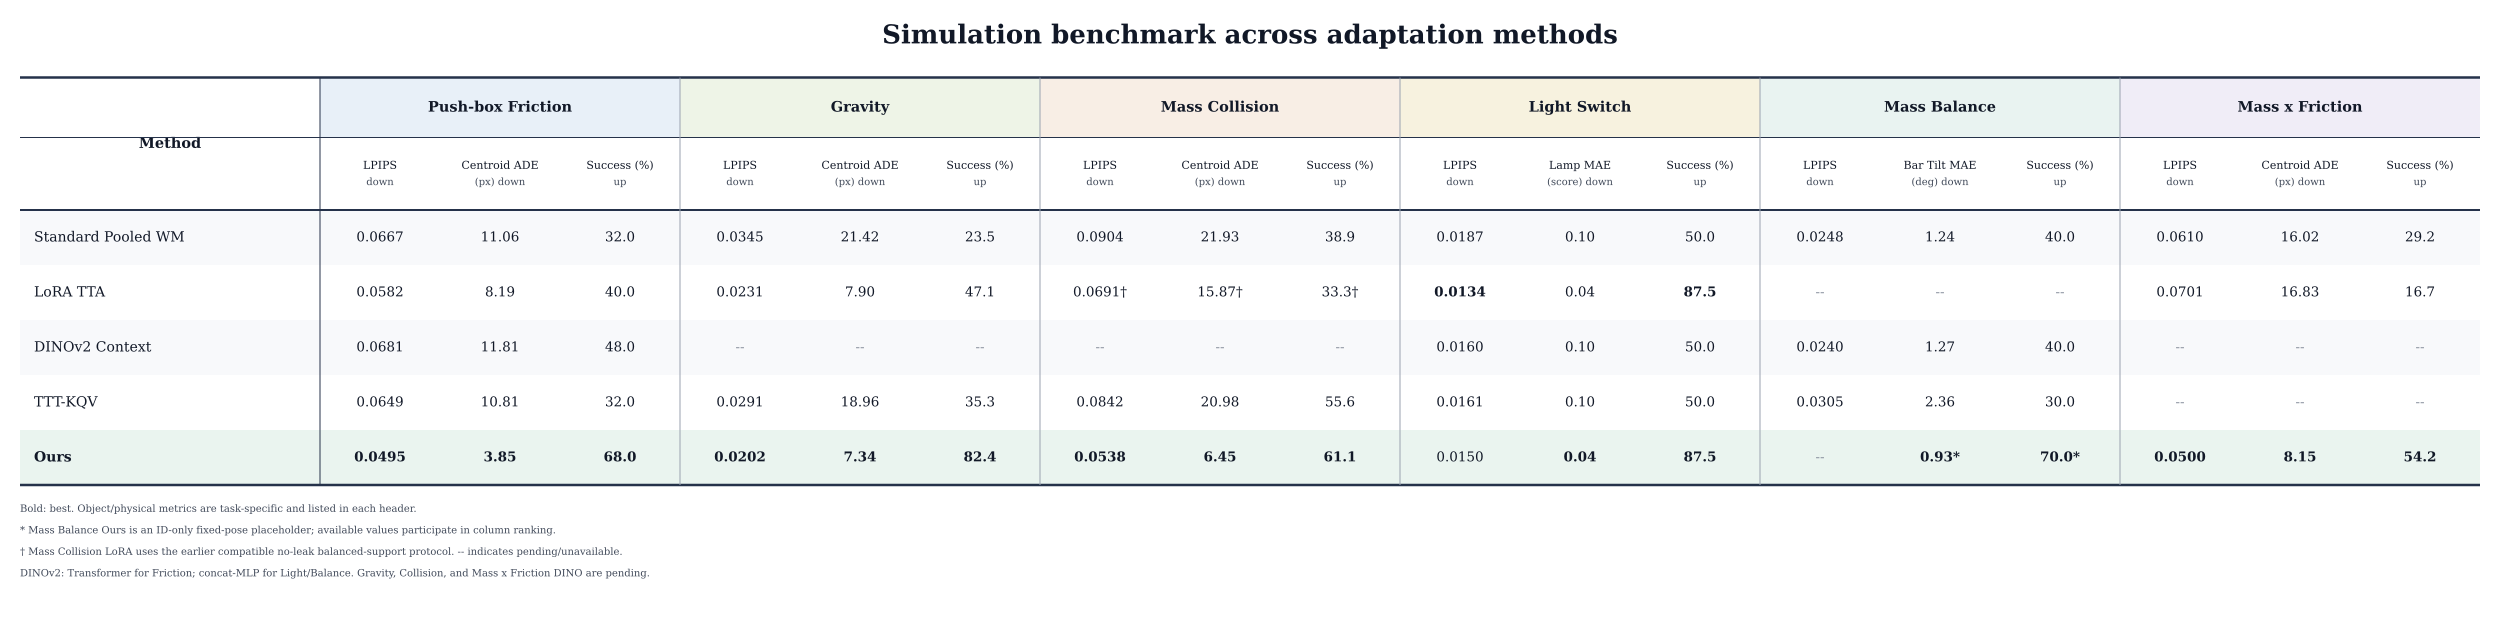
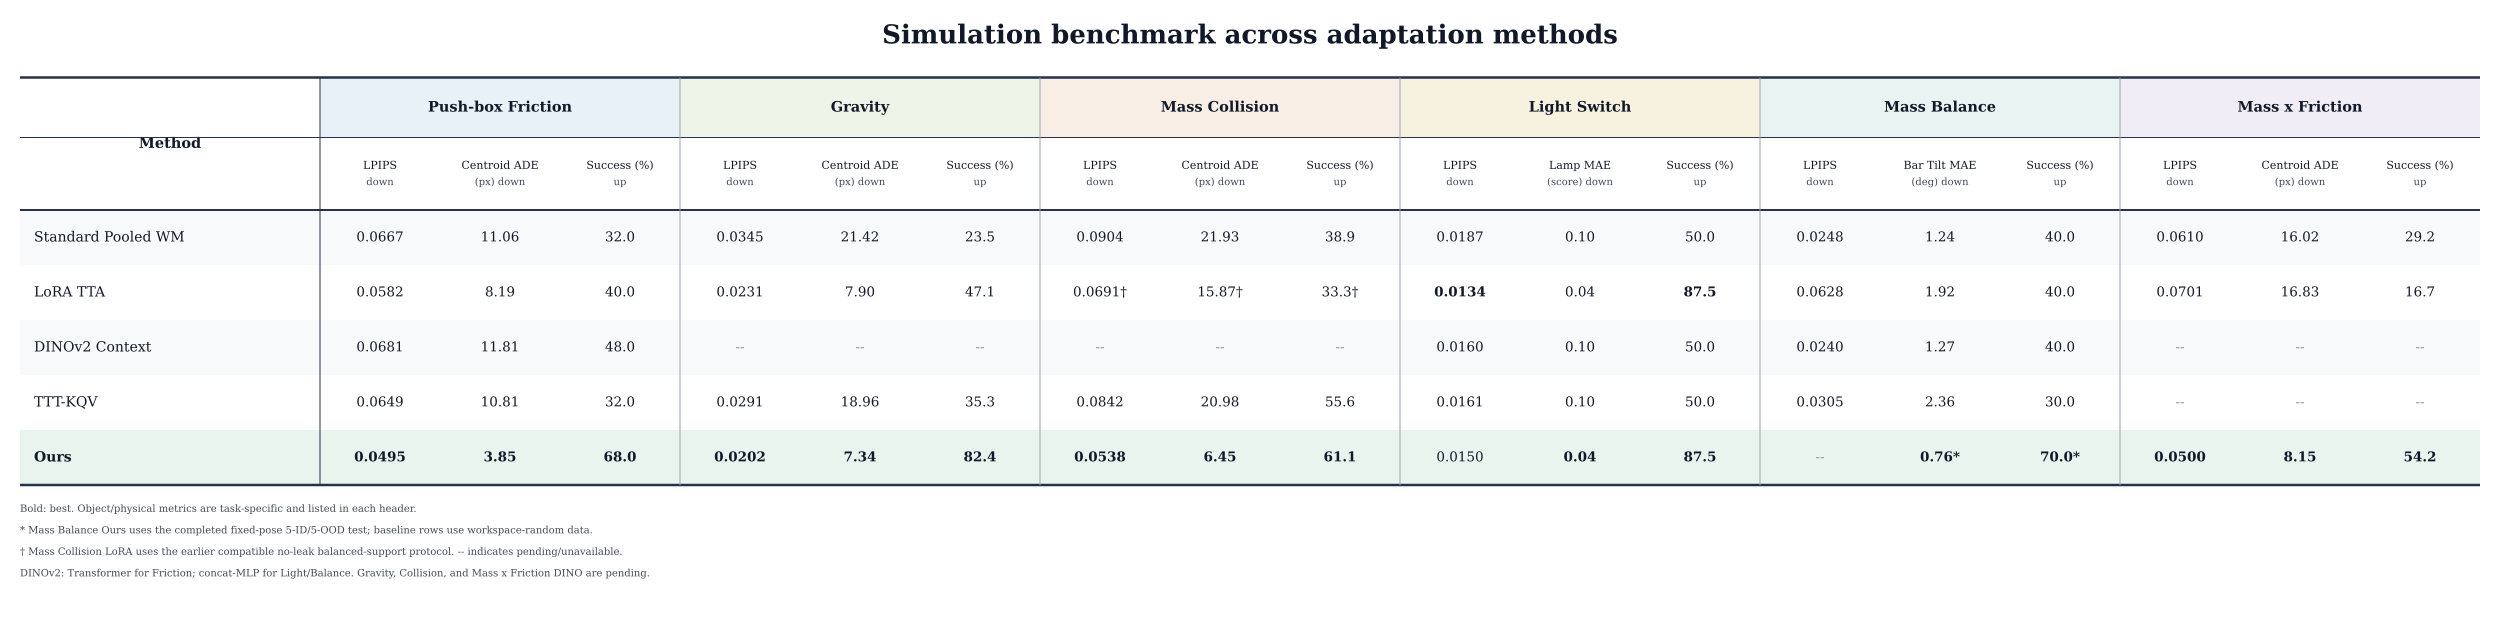
<svg xmlns="http://www.w3.org/2000/svg" width="5000" height="1280" viewBox="0 0 5000 1280">
  <rect width="100%" height="100%" fill="white" />
  <style>text{font-family:"DejaVu Serif",serif;fill:#111827}.bold{font-weight:700}.muted{fill:#8a919e}.note{fill:#3f4858}</style>
  <text x="2500.0" y="72.0" text-anchor="middle" dominant-baseline="middle" font-size="52" class="bold">Simulation benchmark across adaptation methods</text>
  <text x="340.0" y="287.5" text-anchor="middle" dominant-baseline="middle" font-size="29" class="bold">Method</text>
  <rect x="640.0" y="155" width="720.0" height="120" fill="#e8f0f8" />
  <text x="1000.0" y="215.0" text-anchor="middle" dominant-baseline="middle" font-size="29" class="bold">Push-box Friction</text>
  <text x="760.0" y="331.5" text-anchor="middle" dominant-baseline="middle" font-size="22" class="">LPIPS</text>
  <text x="760.0" y="364.5" text-anchor="middle" dominant-baseline="middle" font-size="20" class="note">down</text>
  <text x="1000.0" y="331.5" text-anchor="middle" dominant-baseline="middle" font-size="22" class="">Centroid ADE</text>
  <text x="1000.0" y="364.5" text-anchor="middle" dominant-baseline="middle" font-size="20" class="note">(px) down</text>
  <text x="1240.0" y="331.5" text-anchor="middle" dominant-baseline="middle" font-size="22" class="">Success (%)</text>
  <text x="1240.0" y="364.5" text-anchor="middle" dominant-baseline="middle" font-size="20" class="note">up</text>
  <rect x="1360.0" y="155" width="720.0" height="120" fill="#eef4e7" />
  <text x="1720.0" y="215.0" text-anchor="middle" dominant-baseline="middle" font-size="29" class="bold">Gravity</text>
  <text x="1480.0" y="331.5" text-anchor="middle" dominant-baseline="middle" font-size="22" class="">LPIPS</text>
  <text x="1480.0" y="364.5" text-anchor="middle" dominant-baseline="middle" font-size="20" class="note">down</text>
  <text x="1720.0" y="331.5" text-anchor="middle" dominant-baseline="middle" font-size="22" class="">Centroid ADE</text>
  <text x="1720.0" y="364.5" text-anchor="middle" dominant-baseline="middle" font-size="20" class="note">(px) down</text>
  <text x="1960.0" y="331.5" text-anchor="middle" dominant-baseline="middle" font-size="22" class="">Success (%)</text>
  <text x="1960.0" y="364.5" text-anchor="middle" dominant-baseline="middle" font-size="20" class="note">up</text>
  <rect x="2080.0" y="155" width="720.0" height="120" fill="#f8eee5" />
  <text x="2440.0" y="215.0" text-anchor="middle" dominant-baseline="middle" font-size="29" class="bold">Mass Collision</text>
  <text x="2200.0" y="331.5" text-anchor="middle" dominant-baseline="middle" font-size="22" class="">LPIPS</text>
  <text x="2200.0" y="364.5" text-anchor="middle" dominant-baseline="middle" font-size="20" class="note">down</text>
  <text x="2440.0" y="331.5" text-anchor="middle" dominant-baseline="middle" font-size="22" class="">Centroid ADE</text>
  <text x="2440.0" y="364.5" text-anchor="middle" dominant-baseline="middle" font-size="20" class="note">(px) down</text>
  <text x="2680.0" y="331.5" text-anchor="middle" dominant-baseline="middle" font-size="22" class="">Success (%)</text>
  <text x="2680.0" y="364.5" text-anchor="middle" dominant-baseline="middle" font-size="20" class="note">up</text>
  <rect x="2800.0" y="155" width="720.0" height="120" fill="#f7f2df" />
  <text x="3160.0" y="215.0" text-anchor="middle" dominant-baseline="middle" font-size="29" class="bold">Light Switch</text>
  <text x="2920.0" y="331.5" text-anchor="middle" dominant-baseline="middle" font-size="22" class="">LPIPS</text>
  <text x="2920.0" y="364.5" text-anchor="middle" dominant-baseline="middle" font-size="20" class="note">down</text>
  <text x="3160.0" y="331.5" text-anchor="middle" dominant-baseline="middle" font-size="22" class="">Lamp MAE</text>
  <text x="3160.0" y="364.5" text-anchor="middle" dominant-baseline="middle" font-size="20" class="note">(score) down</text>
  <text x="3400.0" y="331.5" text-anchor="middle" dominant-baseline="middle" font-size="22" class="">Success (%)</text>
  <text x="3400.0" y="364.5" text-anchor="middle" dominant-baseline="middle" font-size="20" class="note">up</text>
  <rect x="3520.0" y="155" width="720.0" height="120" fill="#e9f3f1" />
  <text x="3880.0" y="215.0" text-anchor="middle" dominant-baseline="middle" font-size="29" class="bold">Mass Balance</text>
  <text x="3640.0" y="331.5" text-anchor="middle" dominant-baseline="middle" font-size="22" class="">LPIPS</text>
  <text x="3640.0" y="364.5" text-anchor="middle" dominant-baseline="middle" font-size="20" class="note">down</text>
  <text x="3880.0" y="331.5" text-anchor="middle" dominant-baseline="middle" font-size="22" class="">Bar Tilt MAE</text>
  <text x="3880.0" y="364.5" text-anchor="middle" dominant-baseline="middle" font-size="20" class="note">(deg) down</text>
  <text x="4120.0" y="331.5" text-anchor="middle" dominant-baseline="middle" font-size="22" class="">Success (%)</text>
  <text x="4120.0" y="364.5" text-anchor="middle" dominant-baseline="middle" font-size="20" class="note">up</text>
  <rect x="4240.0" y="155" width="720.0" height="120" fill="#f0edf7" />
  <text x="4600.0" y="215.0" text-anchor="middle" dominant-baseline="middle" font-size="29" class="bold">Mass x Friction</text>
  <text x="4360.0" y="331.5" text-anchor="middle" dominant-baseline="middle" font-size="22" class="">LPIPS</text>
  <text x="4360.0" y="364.5" text-anchor="middle" dominant-baseline="middle" font-size="20" class="note">down</text>
  <text x="4600.0" y="331.5" text-anchor="middle" dominant-baseline="middle" font-size="22" class="">Centroid ADE</text>
  <text x="4600.0" y="364.5" text-anchor="middle" dominant-baseline="middle" font-size="20" class="note">(px) down</text>
  <text x="4840.0" y="331.5" text-anchor="middle" dominant-baseline="middle" font-size="22" class="">Success (%)</text>
  <text x="4840.0" y="364.5" text-anchor="middle" dominant-baseline="middle" font-size="20" class="note">up</text>
  <rect x="40" y="420" width="4920" height="110" fill="#f8f9fb" />
  <text x="68.0" y="475.0" text-anchor="start" dominant-baseline="middle" font-size="28" class="">Standard Pooled WM</text>
  <text x="760.0" y="475.0" text-anchor="middle" dominant-baseline="middle" font-size="27" class="">0.0667</text>
  <text x="1000.0" y="475.0" text-anchor="middle" dominant-baseline="middle" font-size="27" class="">11.06</text>
  <text x="1240.0" y="475.0" text-anchor="middle" dominant-baseline="middle" font-size="27" class="">32.0</text>
  <text x="1480.0" y="475.0" text-anchor="middle" dominant-baseline="middle" font-size="27" class="">0.0345</text>
  <text x="1720.0" y="475.0" text-anchor="middle" dominant-baseline="middle" font-size="27" class="">21.42</text>
  <text x="1960.0" y="475.0" text-anchor="middle" dominant-baseline="middle" font-size="27" class="">23.5</text>
  <text x="2200.0" y="475.0" text-anchor="middle" dominant-baseline="middle" font-size="27" class="">0.0904</text>
  <text x="2440.0" y="475.0" text-anchor="middle" dominant-baseline="middle" font-size="27" class="">21.93</text>
  <text x="2680.0" y="475.0" text-anchor="middle" dominant-baseline="middle" font-size="27" class="">38.9</text>
  <text x="2920.0" y="475.0" text-anchor="middle" dominant-baseline="middle" font-size="27" class="">0.0187</text>
  <text x="3160.0" y="475.0" text-anchor="middle" dominant-baseline="middle" font-size="27" class="">0.10</text>
  <text x="3400.0" y="475.0" text-anchor="middle" dominant-baseline="middle" font-size="27" class="">50.0</text>
  <text x="3640.0" y="475.0" text-anchor="middle" dominant-baseline="middle" font-size="27" class="">0.0248</text>
  <text x="3880.0" y="475.0" text-anchor="middle" dominant-baseline="middle" font-size="27" class="">1.24</text>
  <text x="4120.0" y="475.0" text-anchor="middle" dominant-baseline="middle" font-size="27" class="">40.0</text>
  <text x="4360.0" y="475.0" text-anchor="middle" dominant-baseline="middle" font-size="27" class="">0.0610</text>
  <text x="4600.0" y="475.0" text-anchor="middle" dominant-baseline="middle" font-size="27" class="">16.02</text>
  <text x="4840.0" y="475.0" text-anchor="middle" dominant-baseline="middle" font-size="27" class="">29.2</text>
  <rect x="40" y="530" width="4920" height="110" fill="white" />
  <text x="68.0" y="585.0" text-anchor="start" dominant-baseline="middle" font-size="28" class="">LoRA TTA</text>
  <text x="760.0" y="585.0" text-anchor="middle" dominant-baseline="middle" font-size="27" class="">0.0582</text>
  <text x="1000.0" y="585.0" text-anchor="middle" dominant-baseline="middle" font-size="27" class="">8.19</text>
  <text x="1240.0" y="585.0" text-anchor="middle" dominant-baseline="middle" font-size="27" class="">40.0</text>
  <text x="1480.0" y="585.0" text-anchor="middle" dominant-baseline="middle" font-size="27" class="">0.0231</text>
  <text x="1720.0" y="585.0" text-anchor="middle" dominant-baseline="middle" font-size="27" class="">7.90</text>
  <text x="1960.0" y="585.0" text-anchor="middle" dominant-baseline="middle" font-size="27" class="">47.1</text>
  <text x="2200.0" y="585.0" text-anchor="middle" dominant-baseline="middle" font-size="27" class="">0.0691†</text>
  <text x="2440.0" y="585.0" text-anchor="middle" dominant-baseline="middle" font-size="27" class="">15.87†</text>
  <text x="2680.0" y="585.0" text-anchor="middle" dominant-baseline="middle" font-size="27" class="">33.3†</text>
  <text x="2920.0" y="585.0" text-anchor="middle" dominant-baseline="middle" font-size="27" class="bold">0.0134</text>
  <text x="3160.0" y="585.0" text-anchor="middle" dominant-baseline="middle" font-size="27" class="">0.04</text>
  <text x="3400.0" y="585.0" text-anchor="middle" dominant-baseline="middle" font-size="27" class="bold">87.5</text>
-   <text x="3640.0" y="585.0" text-anchor="middle" dominant-baseline="middle" font-size="27" class="muted">--</text>
-   <text x="3880.0" y="585.0" text-anchor="middle" dominant-baseline="middle" font-size="27" class="muted">--</text>
-   <text x="4120.0" y="585.0" text-anchor="middle" dominant-baseline="middle" font-size="27" class="muted">--</text>
+   <text x="3640.0" y="585.0" text-anchor="middle" dominant-baseline="middle" font-size="27" class="">0.0628</text>
+   <text x="3880.0" y="585.0" text-anchor="middle" dominant-baseline="middle" font-size="27" class="">1.92</text>
+   <text x="4120.0" y="585.0" text-anchor="middle" dominant-baseline="middle" font-size="27" class="">40.0</text>
  <text x="4360.0" y="585.0" text-anchor="middle" dominant-baseline="middle" font-size="27" class="">0.0701</text>
  <text x="4600.0" y="585.0" text-anchor="middle" dominant-baseline="middle" font-size="27" class="">16.83</text>
  <text x="4840.0" y="585.0" text-anchor="middle" dominant-baseline="middle" font-size="27" class="">16.7</text>
  <rect x="40" y="640" width="4920" height="110" fill="#f8f9fb" />
  <text x="68.0" y="695.0" text-anchor="start" dominant-baseline="middle" font-size="28" class="">DINOv2 Context</text>
  <text x="760.0" y="695.0" text-anchor="middle" dominant-baseline="middle" font-size="27" class="">0.0681</text>
  <text x="1000.0" y="695.0" text-anchor="middle" dominant-baseline="middle" font-size="27" class="">11.81</text>
  <text x="1240.0" y="695.0" text-anchor="middle" dominant-baseline="middle" font-size="27" class="">48.0</text>
  <text x="1480.0" y="695.0" text-anchor="middle" dominant-baseline="middle" font-size="27" class="muted">--</text>
  <text x="1720.0" y="695.0" text-anchor="middle" dominant-baseline="middle" font-size="27" class="muted">--</text>
  <text x="1960.0" y="695.0" text-anchor="middle" dominant-baseline="middle" font-size="27" class="muted">--</text>
  <text x="2200.0" y="695.0" text-anchor="middle" dominant-baseline="middle" font-size="27" class="muted">--</text>
  <text x="2440.0" y="695.0" text-anchor="middle" dominant-baseline="middle" font-size="27" class="muted">--</text>
  <text x="2680.0" y="695.0" text-anchor="middle" dominant-baseline="middle" font-size="27" class="muted">--</text>
  <text x="2920.0" y="695.0" text-anchor="middle" dominant-baseline="middle" font-size="27" class="">0.0160</text>
  <text x="3160.0" y="695.0" text-anchor="middle" dominant-baseline="middle" font-size="27" class="">0.10</text>
  <text x="3400.0" y="695.0" text-anchor="middle" dominant-baseline="middle" font-size="27" class="">50.0</text>
  <text x="3640.0" y="695.0" text-anchor="middle" dominant-baseline="middle" font-size="27" class="">0.0240</text>
  <text x="3880.0" y="695.0" text-anchor="middle" dominant-baseline="middle" font-size="27" class="">1.27</text>
  <text x="4120.0" y="695.0" text-anchor="middle" dominant-baseline="middle" font-size="27" class="">40.0</text>
  <text x="4360.0" y="695.0" text-anchor="middle" dominant-baseline="middle" font-size="27" class="muted">--</text>
  <text x="4600.0" y="695.0" text-anchor="middle" dominant-baseline="middle" font-size="27" class="muted">--</text>
  <text x="4840.0" y="695.0" text-anchor="middle" dominant-baseline="middle" font-size="27" class="muted">--</text>
  <rect x="40" y="750" width="4920" height="110" fill="white" />
  <text x="68.0" y="805.0" text-anchor="start" dominant-baseline="middle" font-size="28" class="">TTT-KQV</text>
  <text x="760.0" y="805.0" text-anchor="middle" dominant-baseline="middle" font-size="27" class="">0.0649</text>
  <text x="1000.0" y="805.0" text-anchor="middle" dominant-baseline="middle" font-size="27" class="">10.81</text>
  <text x="1240.0" y="805.0" text-anchor="middle" dominant-baseline="middle" font-size="27" class="">32.0</text>
  <text x="1480.0" y="805.0" text-anchor="middle" dominant-baseline="middle" font-size="27" class="">0.0291</text>
  <text x="1720.0" y="805.0" text-anchor="middle" dominant-baseline="middle" font-size="27" class="">18.96</text>
  <text x="1960.0" y="805.0" text-anchor="middle" dominant-baseline="middle" font-size="27" class="">35.3</text>
  <text x="2200.0" y="805.0" text-anchor="middle" dominant-baseline="middle" font-size="27" class="">0.0842</text>
  <text x="2440.0" y="805.0" text-anchor="middle" dominant-baseline="middle" font-size="27" class="">20.98</text>
  <text x="2680.0" y="805.0" text-anchor="middle" dominant-baseline="middle" font-size="27" class="">55.6</text>
  <text x="2920.0" y="805.0" text-anchor="middle" dominant-baseline="middle" font-size="27" class="">0.0161</text>
  <text x="3160.0" y="805.0" text-anchor="middle" dominant-baseline="middle" font-size="27" class="">0.10</text>
  <text x="3400.0" y="805.0" text-anchor="middle" dominant-baseline="middle" font-size="27" class="">50.0</text>
  <text x="3640.0" y="805.0" text-anchor="middle" dominant-baseline="middle" font-size="27" class="">0.0305</text>
  <text x="3880.0" y="805.0" text-anchor="middle" dominant-baseline="middle" font-size="27" class="">2.36</text>
  <text x="4120.0" y="805.0" text-anchor="middle" dominant-baseline="middle" font-size="27" class="">30.0</text>
  <text x="4360.0" y="805.0" text-anchor="middle" dominant-baseline="middle" font-size="27" class="muted">--</text>
  <text x="4600.0" y="805.0" text-anchor="middle" dominant-baseline="middle" font-size="27" class="muted">--</text>
  <text x="4840.0" y="805.0" text-anchor="middle" dominant-baseline="middle" font-size="27" class="muted">--</text>
  <rect x="40" y="860" width="4920" height="110" fill="#eaf4ef" />
  <text x="68.0" y="915.0" text-anchor="start" dominant-baseline="middle" font-size="28" class="bold">Ours</text>
  <text x="760.0" y="915.0" text-anchor="middle" dominant-baseline="middle" font-size="27" class="bold">0.0495</text>
  <text x="1000.0" y="915.0" text-anchor="middle" dominant-baseline="middle" font-size="27" class="bold">3.85</text>
  <text x="1240.0" y="915.0" text-anchor="middle" dominant-baseline="middle" font-size="27" class="bold">68.0</text>
  <text x="1480.0" y="915.0" text-anchor="middle" dominant-baseline="middle" font-size="27" class="bold">0.0202</text>
  <text x="1720.0" y="915.0" text-anchor="middle" dominant-baseline="middle" font-size="27" class="bold">7.34</text>
  <text x="1960.0" y="915.0" text-anchor="middle" dominant-baseline="middle" font-size="27" class="bold">82.4</text>
  <text x="2200.0" y="915.0" text-anchor="middle" dominant-baseline="middle" font-size="27" class="bold">0.0538</text>
  <text x="2440.0" y="915.0" text-anchor="middle" dominant-baseline="middle" font-size="27" class="bold">6.45</text>
  <text x="2680.0" y="915.0" text-anchor="middle" dominant-baseline="middle" font-size="27" class="bold">61.1</text>
  <text x="2920.0" y="915.0" text-anchor="middle" dominant-baseline="middle" font-size="27" class="">0.0150</text>
  <text x="3160.0" y="915.0" text-anchor="middle" dominant-baseline="middle" font-size="27" class="bold">0.04</text>
  <text x="3400.0" y="915.0" text-anchor="middle" dominant-baseline="middle" font-size="27" class="bold">87.5</text>
  <text x="3640.0" y="915.0" text-anchor="middle" dominant-baseline="middle" font-size="27" class="muted">--</text>
-   <text x="3880.0" y="915.0" text-anchor="middle" dominant-baseline="middle" font-size="27" class="bold">0.93*</text>
+   <text x="3880.0" y="915.0" text-anchor="middle" dominant-baseline="middle" font-size="27" class="bold">0.76*</text>
  <text x="4120.0" y="915.0" text-anchor="middle" dominant-baseline="middle" font-size="27" class="bold">70.0*</text>
  <text x="4360.0" y="915.0" text-anchor="middle" dominant-baseline="middle" font-size="27" class="bold">0.0500</text>
  <text x="4600.0" y="915.0" text-anchor="middle" dominant-baseline="middle" font-size="27" class="bold">8.15</text>
  <text x="4840.0" y="915.0" text-anchor="middle" dominant-baseline="middle" font-size="27" class="bold">54.2</text>
  <line x1="40" y1="155" x2="4960" y2="155" stroke="#25324a" stroke-width="5" />
  <line x1="40" y1="275" x2="4960" y2="275" stroke="#25324a" stroke-width="2" />
  <line x1="40" y1="420" x2="4960" y2="420" stroke="#25324a" stroke-width="4" />
  <line x1="40" y1="970" x2="4960" y2="970" stroke="#25324a" stroke-width="5" />
  <line x1="640" y1="155" x2="640" y2="970" stroke="#25324a" stroke-width="2" />
  <line x1="1360.0" y1="155" x2="1360.0" y2="970" stroke="#9aa2af" stroke-width="2" />
  <line x1="2080.0" y1="155" x2="2080.0" y2="970" stroke="#9aa2af" stroke-width="2" />
  <line x1="2800.0" y1="155" x2="2800.0" y2="970" stroke="#9aa2af" stroke-width="2" />
  <line x1="3520.0" y1="155" x2="3520.0" y2="970" stroke="#9aa2af" stroke-width="2" />
  <line x1="4240.0" y1="155" x2="4240.0" y2="970" stroke="#9aa2af" stroke-width="2" />
  <text x="40.0" y="1018.0" text-anchor="start" dominant-baseline="middle" font-size="20" class="note">Bold: best. Object/physical metrics are task-specific and listed in each header.</text>
-   <text x="40.0" y="1061.0" text-anchor="start" dominant-baseline="middle" font-size="20" class="note">* Mass Balance Ours is an ID-only fixed-pose placeholder; available values participate in column ranking.</text>
+   <text x="40.0" y="1061.0" text-anchor="start" dominant-baseline="middle" font-size="20" class="note">* Mass Balance Ours uses the completed fixed-pose 5-ID/5-OOD test; baseline rows use workspace-random data.</text>
  <text x="40.0" y="1104.0" text-anchor="start" dominant-baseline="middle" font-size="20" class="note">† Mass Collision LoRA uses the earlier compatible no-leak balanced-support protocol. -- indicates pending/unavailable.</text>
  <text x="40.0" y="1147.0" text-anchor="start" dominant-baseline="middle" font-size="20" class="note">DINOv2: Transformer for Friction; concat-MLP for Light/Balance. Gravity, Collision, and Mass x Friction DINO are pending.</text>
</svg>
